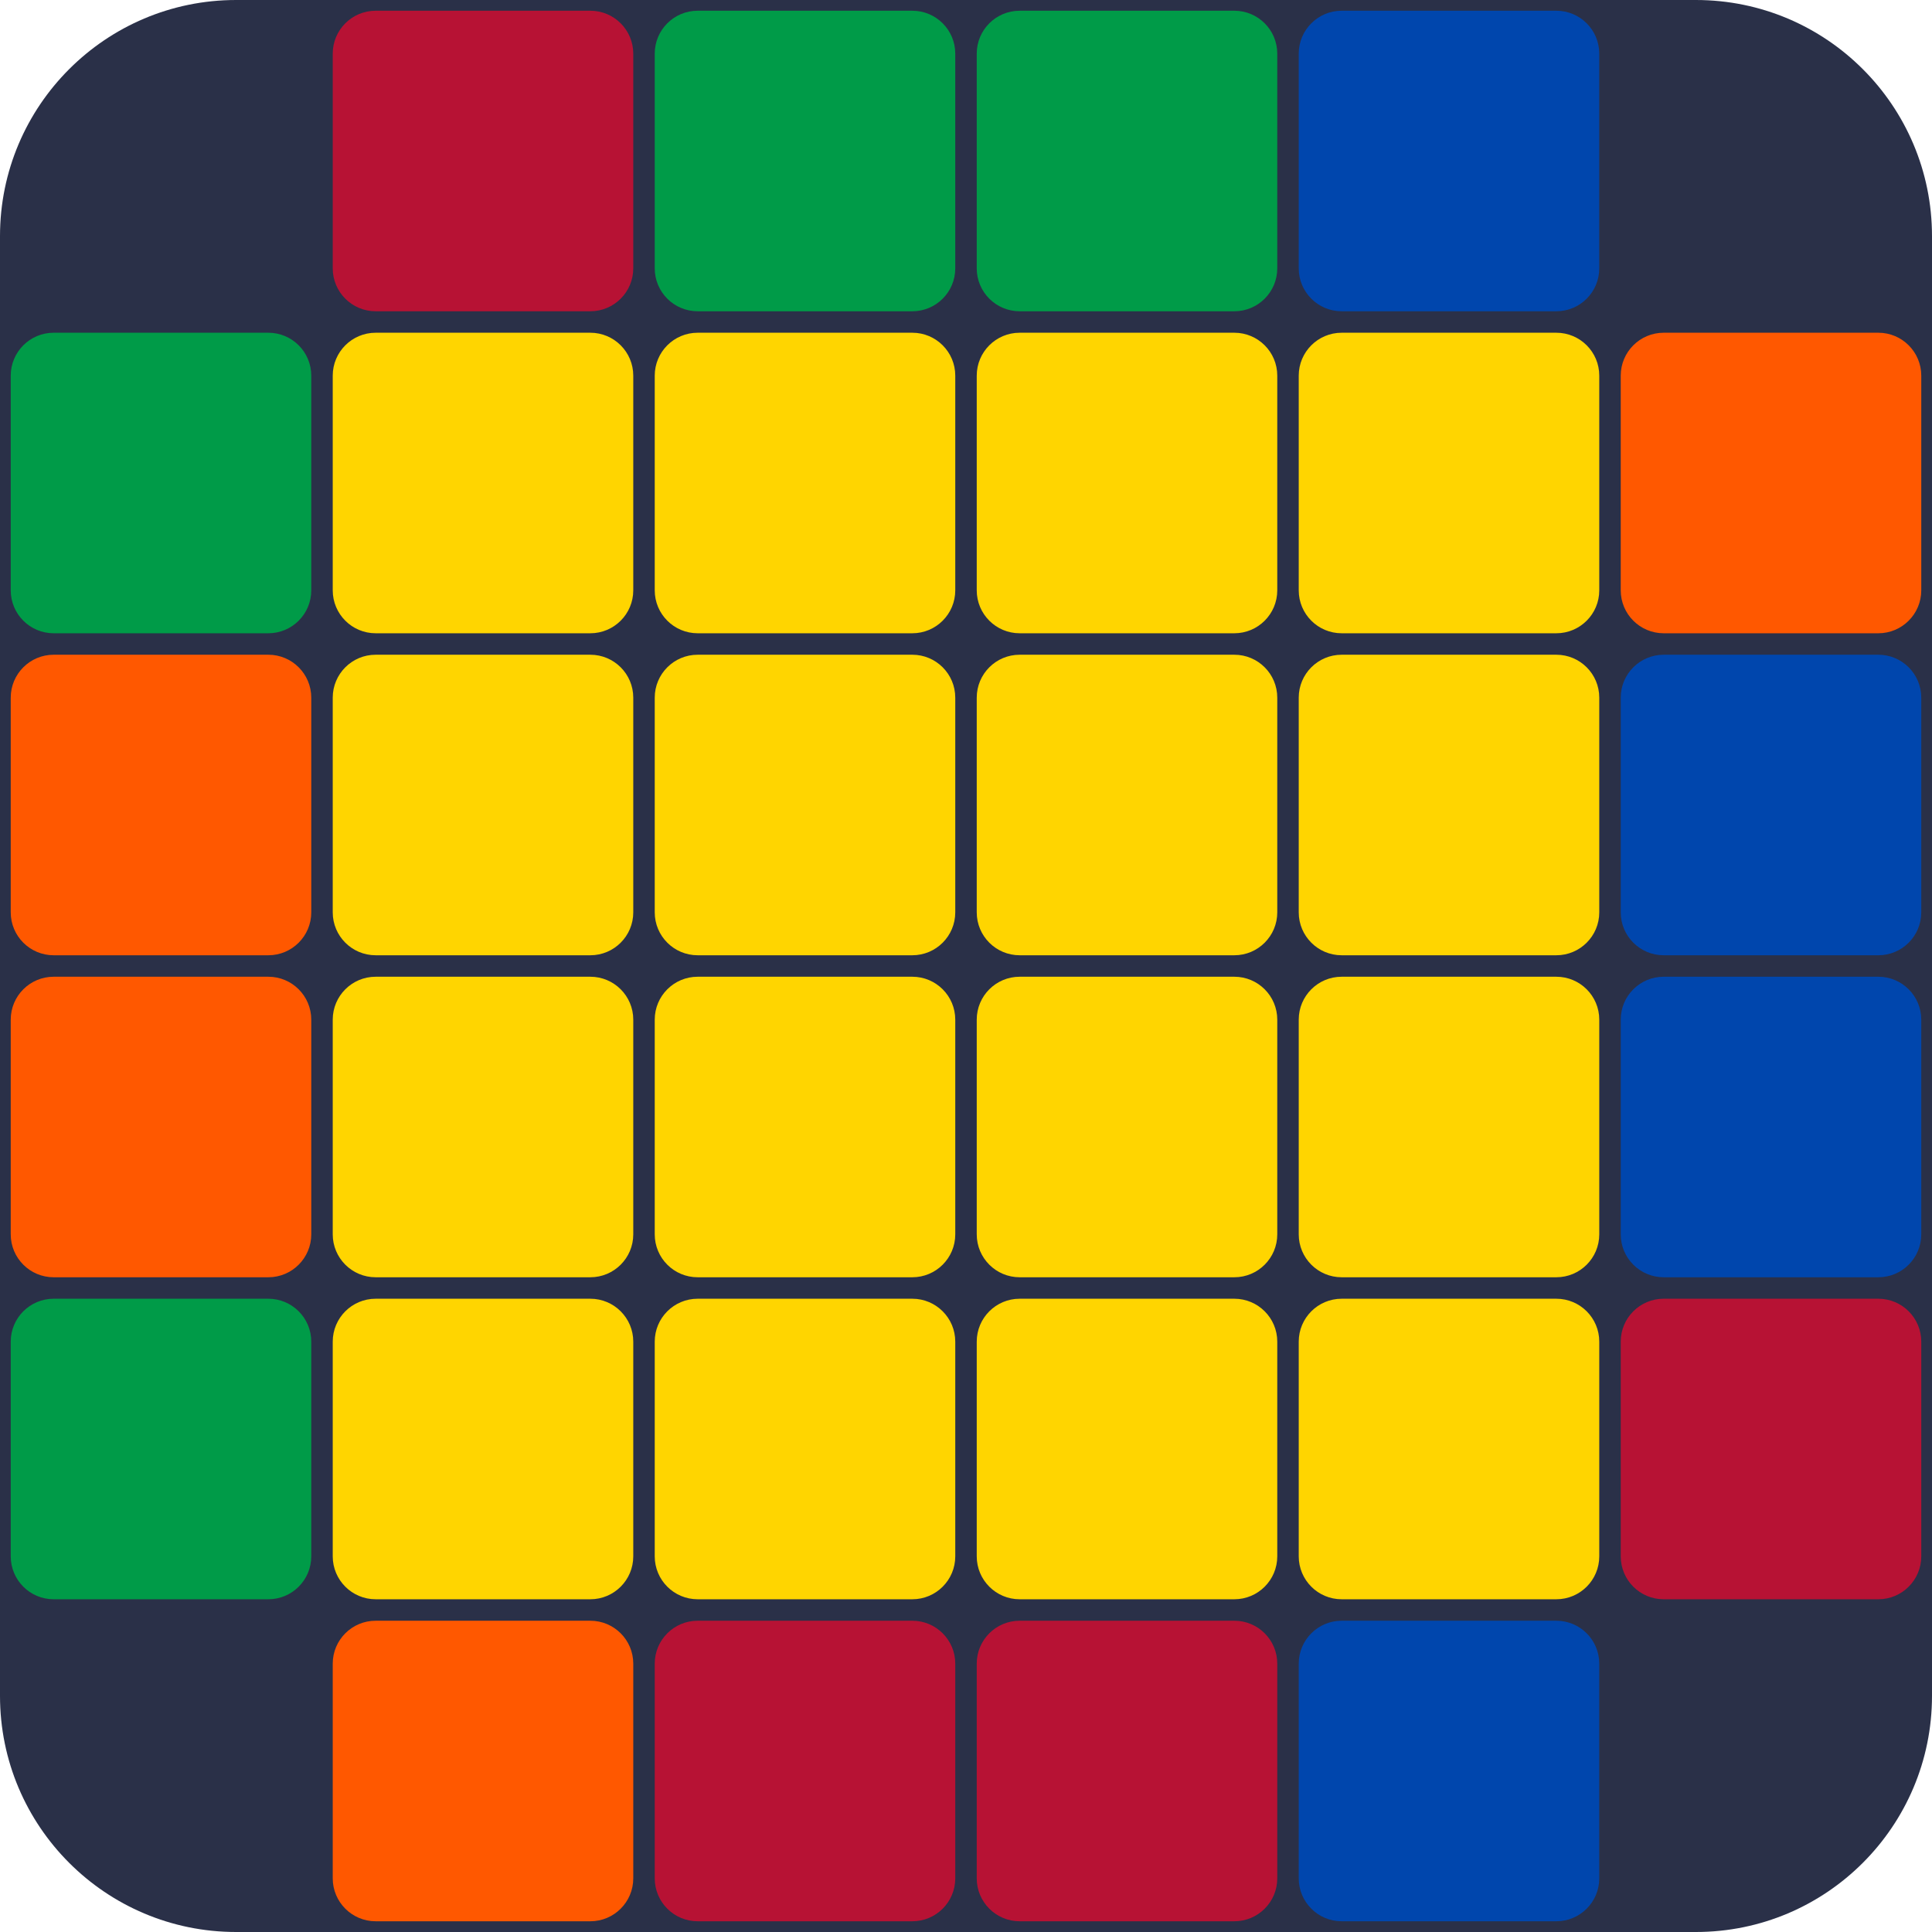
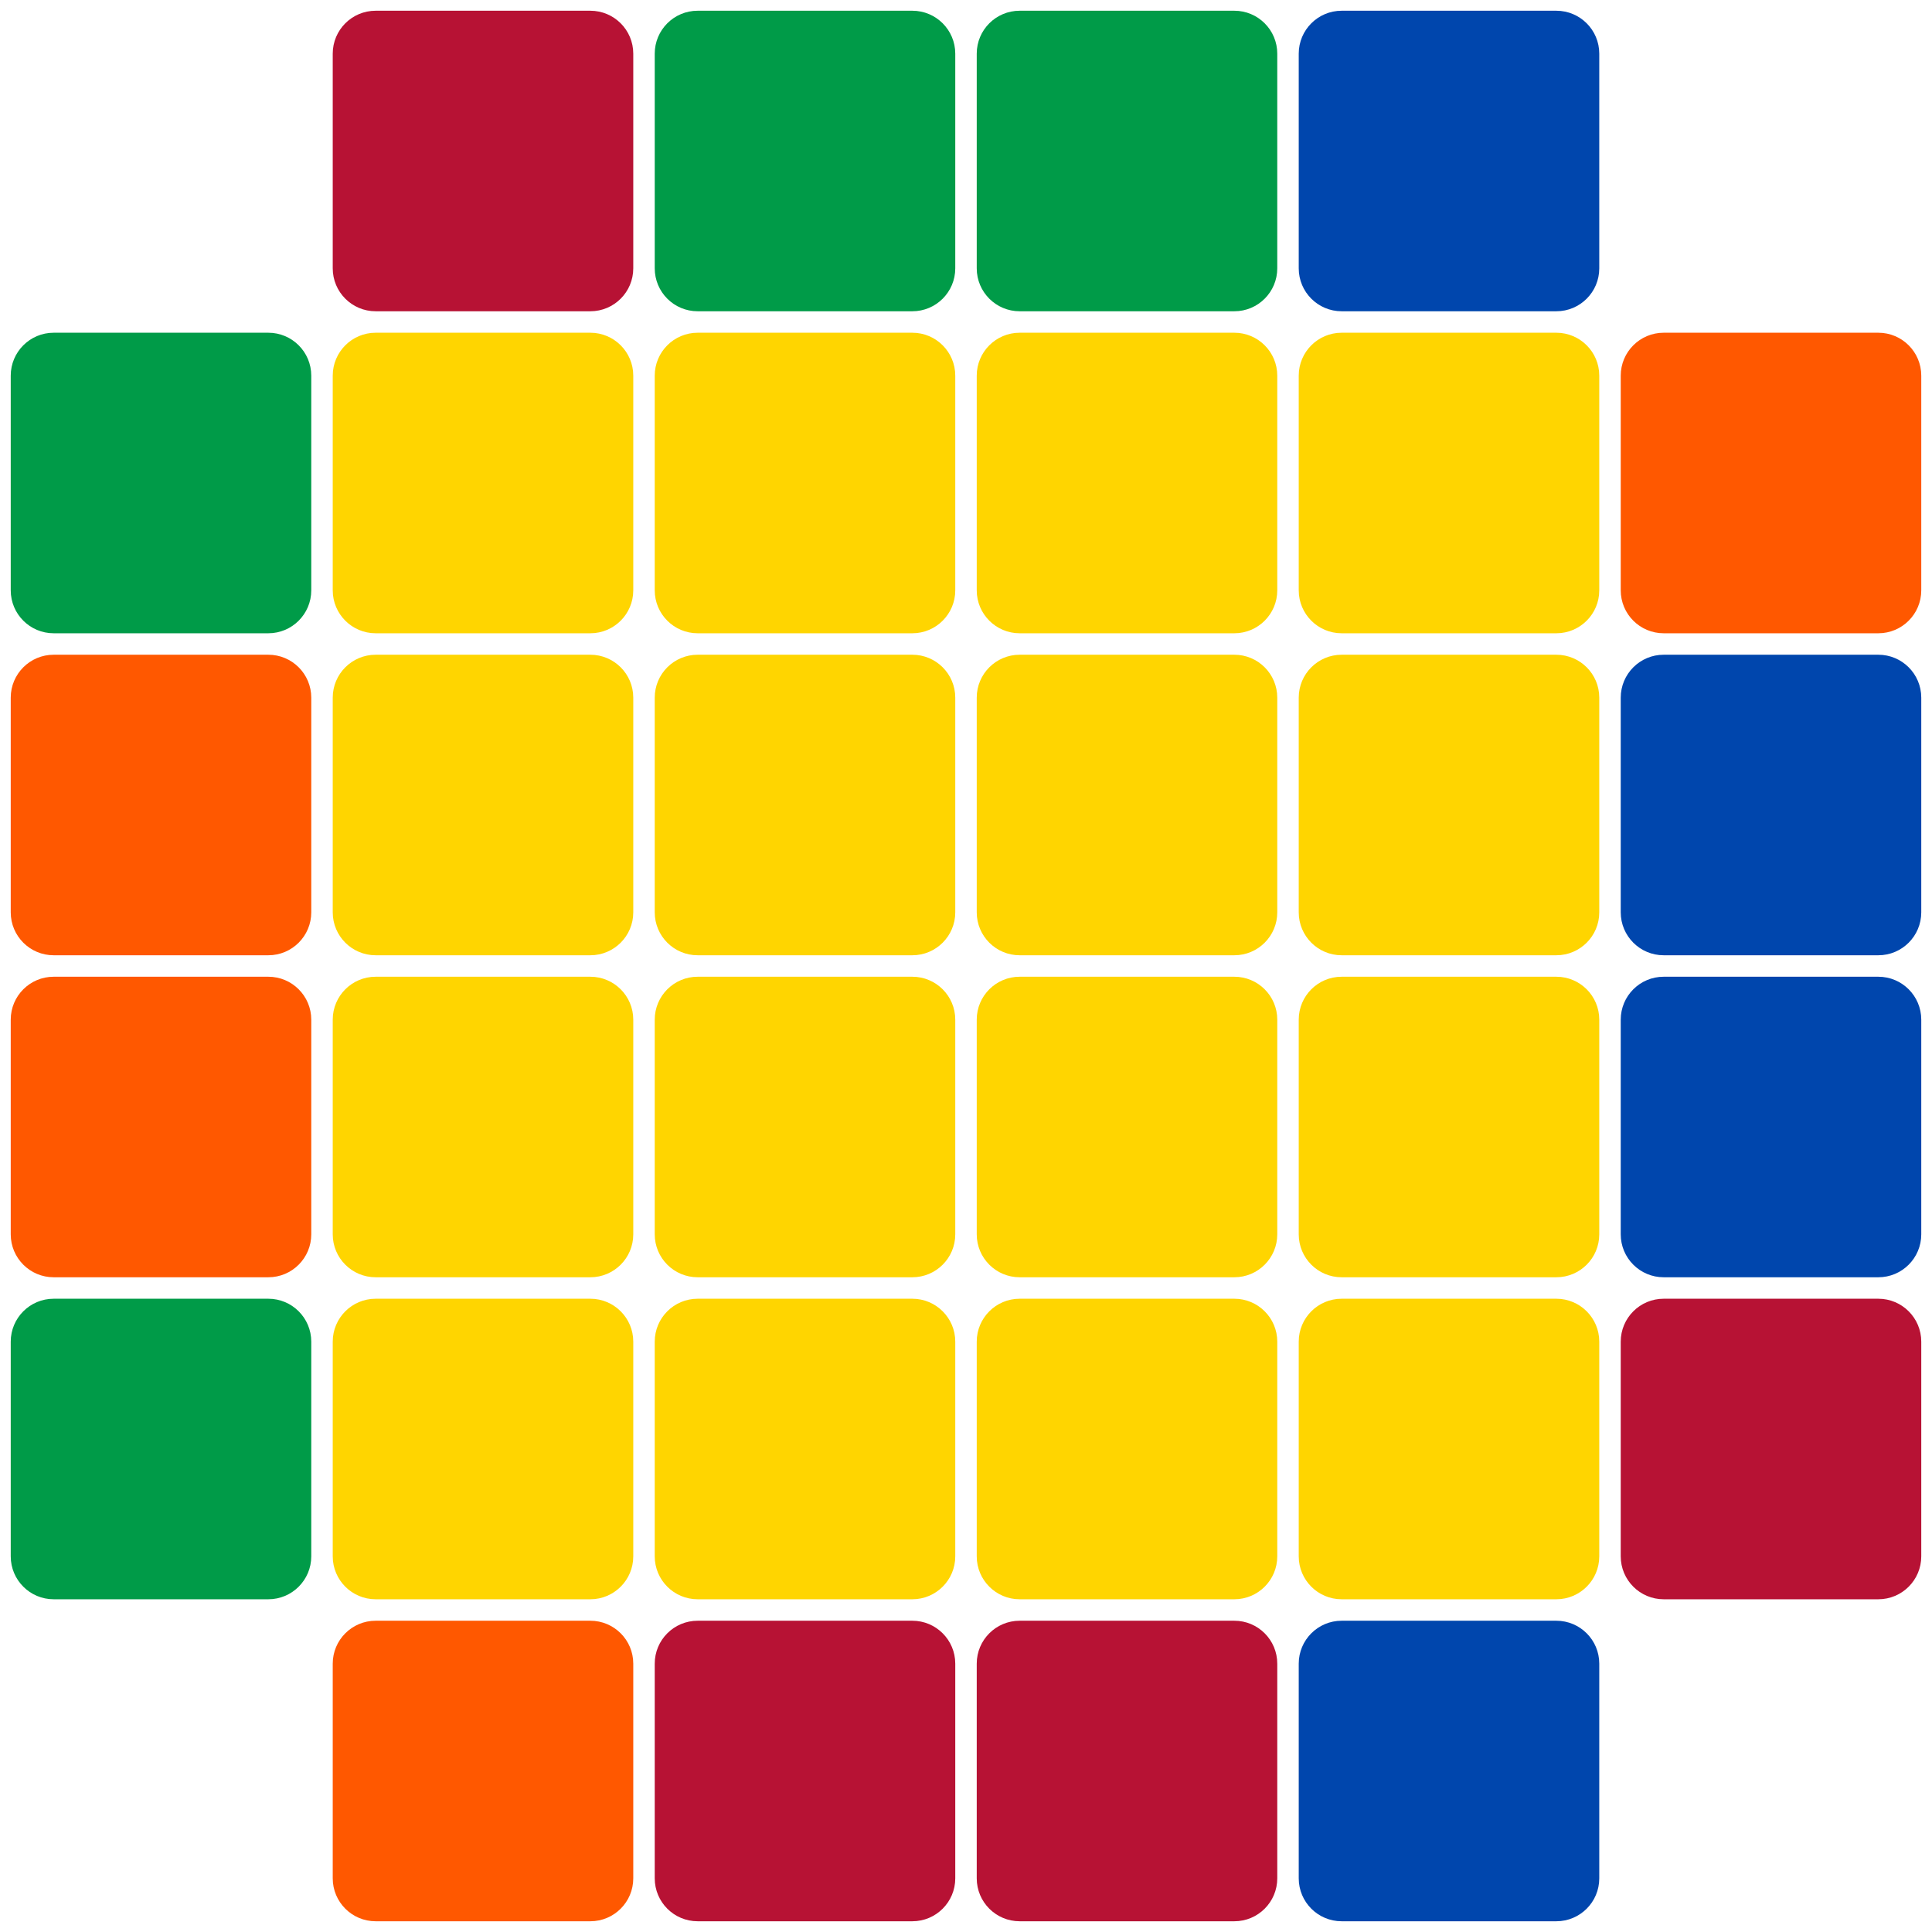
<svg xmlns="http://www.w3.org/2000/svg" viewBox="0 0 180 180">
-   <rect x="0" y="0" width="180" height="180" rx="22" fill="#2a3048" />
  <rect x="31" y="1" width="28" height="28" rx="4" fill="#b71234" />
  <rect x="61" y="1" width="28" height="28" rx="4" fill="#009b48" />
  <rect x="91" y="1" width="28" height="28" rx="4" fill="#009b48" />
  <rect x="121" y="1" width="28" height="28" rx="4" fill="#0046ad" />
  <rect x="1" y="31" width="28" height="28" rx="4" fill="#009b48" />
  <rect x="31" y="31" width="28" height="28" rx="4" fill="#ffd500" />
  <rect x="61" y="31" width="28" height="28" rx="4" fill="#ffd500" />
  <rect x="91" y="31" width="28" height="28" rx="4" fill="#ffd500" />
  <rect x="121" y="31" width="28" height="28" rx="4" fill="#ffd500" />
  <rect x="151" y="31" width="28" height="28" rx="4" fill="#ff5800" />
  <rect x="1" y="61" width="28" height="28" rx="4" fill="#ff5800" />
  <rect x="31" y="61" width="28" height="28" rx="4" fill="#ffd500" />
  <rect x="61" y="61" width="28" height="28" rx="4" fill="#ffd500" />
  <rect x="91" y="61" width="28" height="28" rx="4" fill="#ffd500" />
  <rect x="121" y="61" width="28" height="28" rx="4" fill="#ffd500" />
  <rect x="151" y="61" width="28" height="28" rx="4" fill="#0046ad" />
  <rect x="1" y="91" width="28" height="28" rx="4" fill="#ff5800" />
  <rect x="31" y="91" width="28" height="28" rx="4" fill="#ffd500" />
  <rect x="61" y="91" width="28" height="28" rx="4" fill="#ffd500" />
  <rect x="91" y="91" width="28" height="28" rx="4" fill="#ffd500" />
  <rect x="121" y="91" width="28" height="28" rx="4" fill="#ffd500" />
  <rect x="151" y="91" width="28" height="28" rx="4" fill="#0046ad" />
  <rect x="1" y="121" width="28" height="28" rx="4" fill="#009b48" />
  <rect x="31" y="121" width="28" height="28" rx="4" fill="#ffd500" />
  <rect x="61" y="121" width="28" height="28" rx="4" fill="#ffd500" />
  <rect x="91" y="121" width="28" height="28" rx="4" fill="#ffd500" />
  <rect x="121" y="121" width="28" height="28" rx="4" fill="#ffd500" />
  <rect x="151" y="121" width="28" height="28" rx="4" fill="#b71234" />
  <rect x="31" y="151" width="28" height="28" rx="4" fill="#ff5800" />
  <rect x="61" y="151" width="28" height="28" rx="4" fill="#b71234" />
  <rect x="91" y="151" width="28" height="28" rx="4" fill="#b71234" />
  <rect x="121" y="151" width="28" height="28" rx="4" fill="#0046ad" />
</svg>
